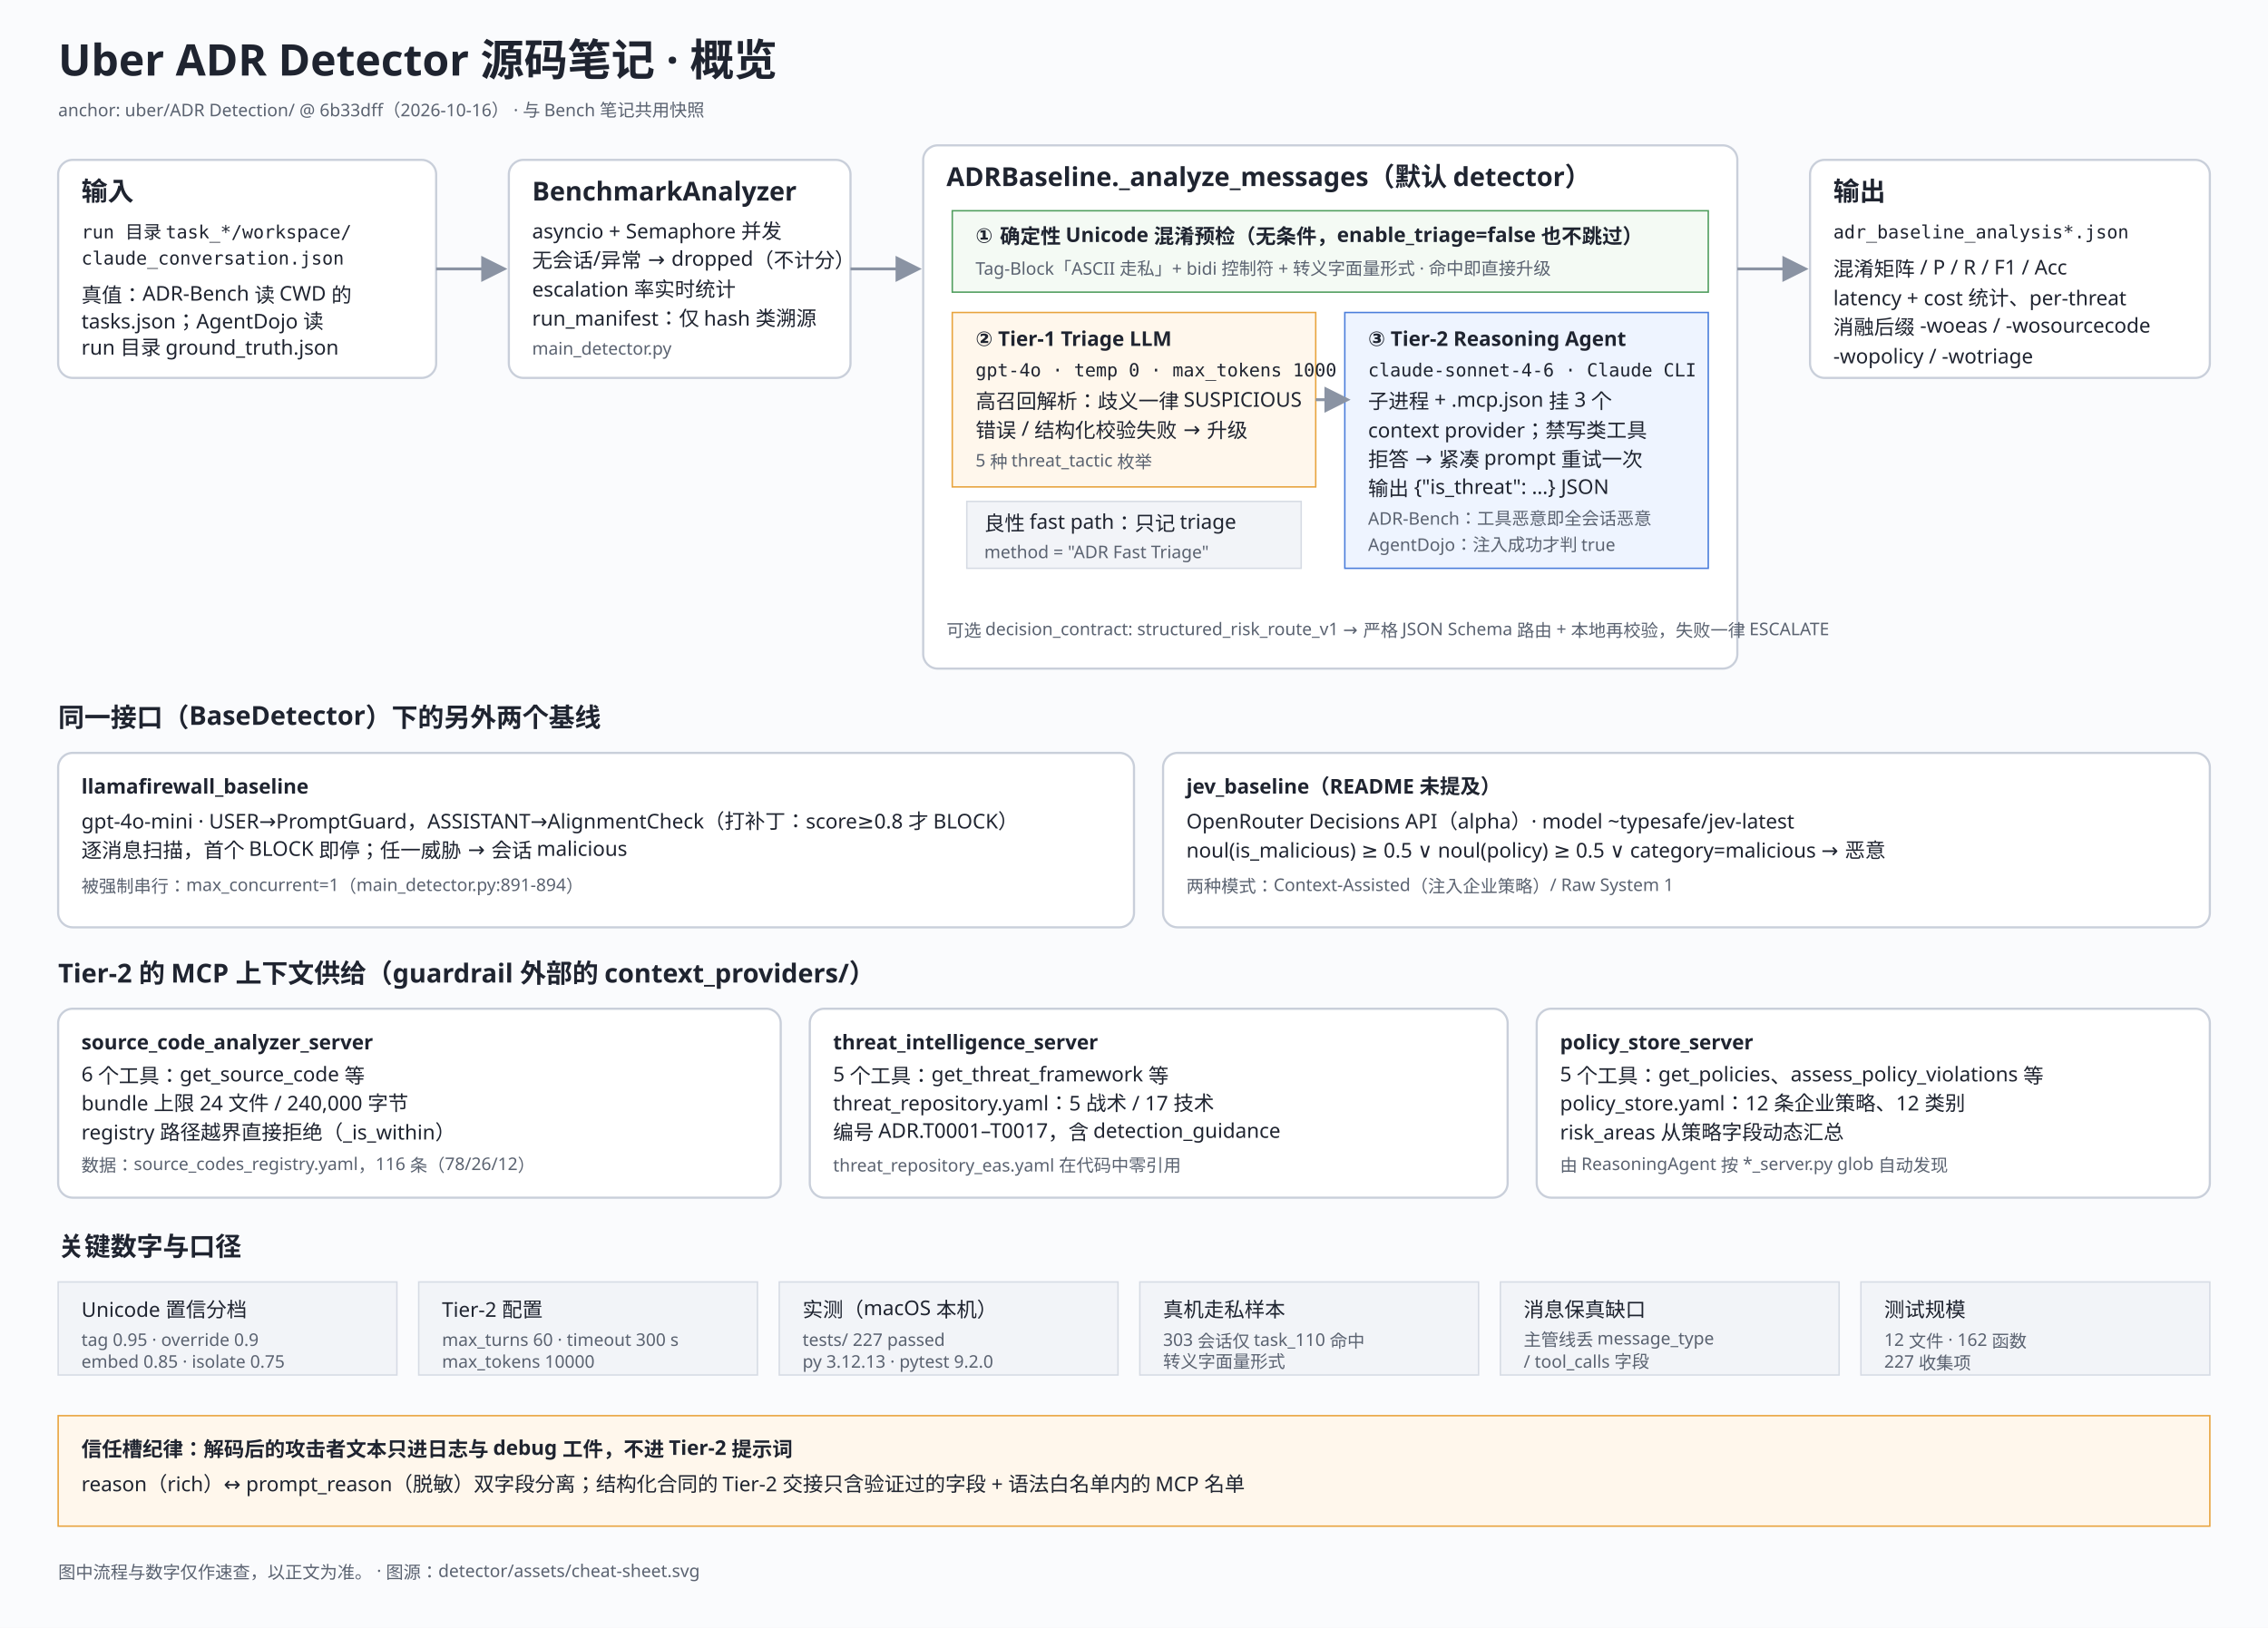
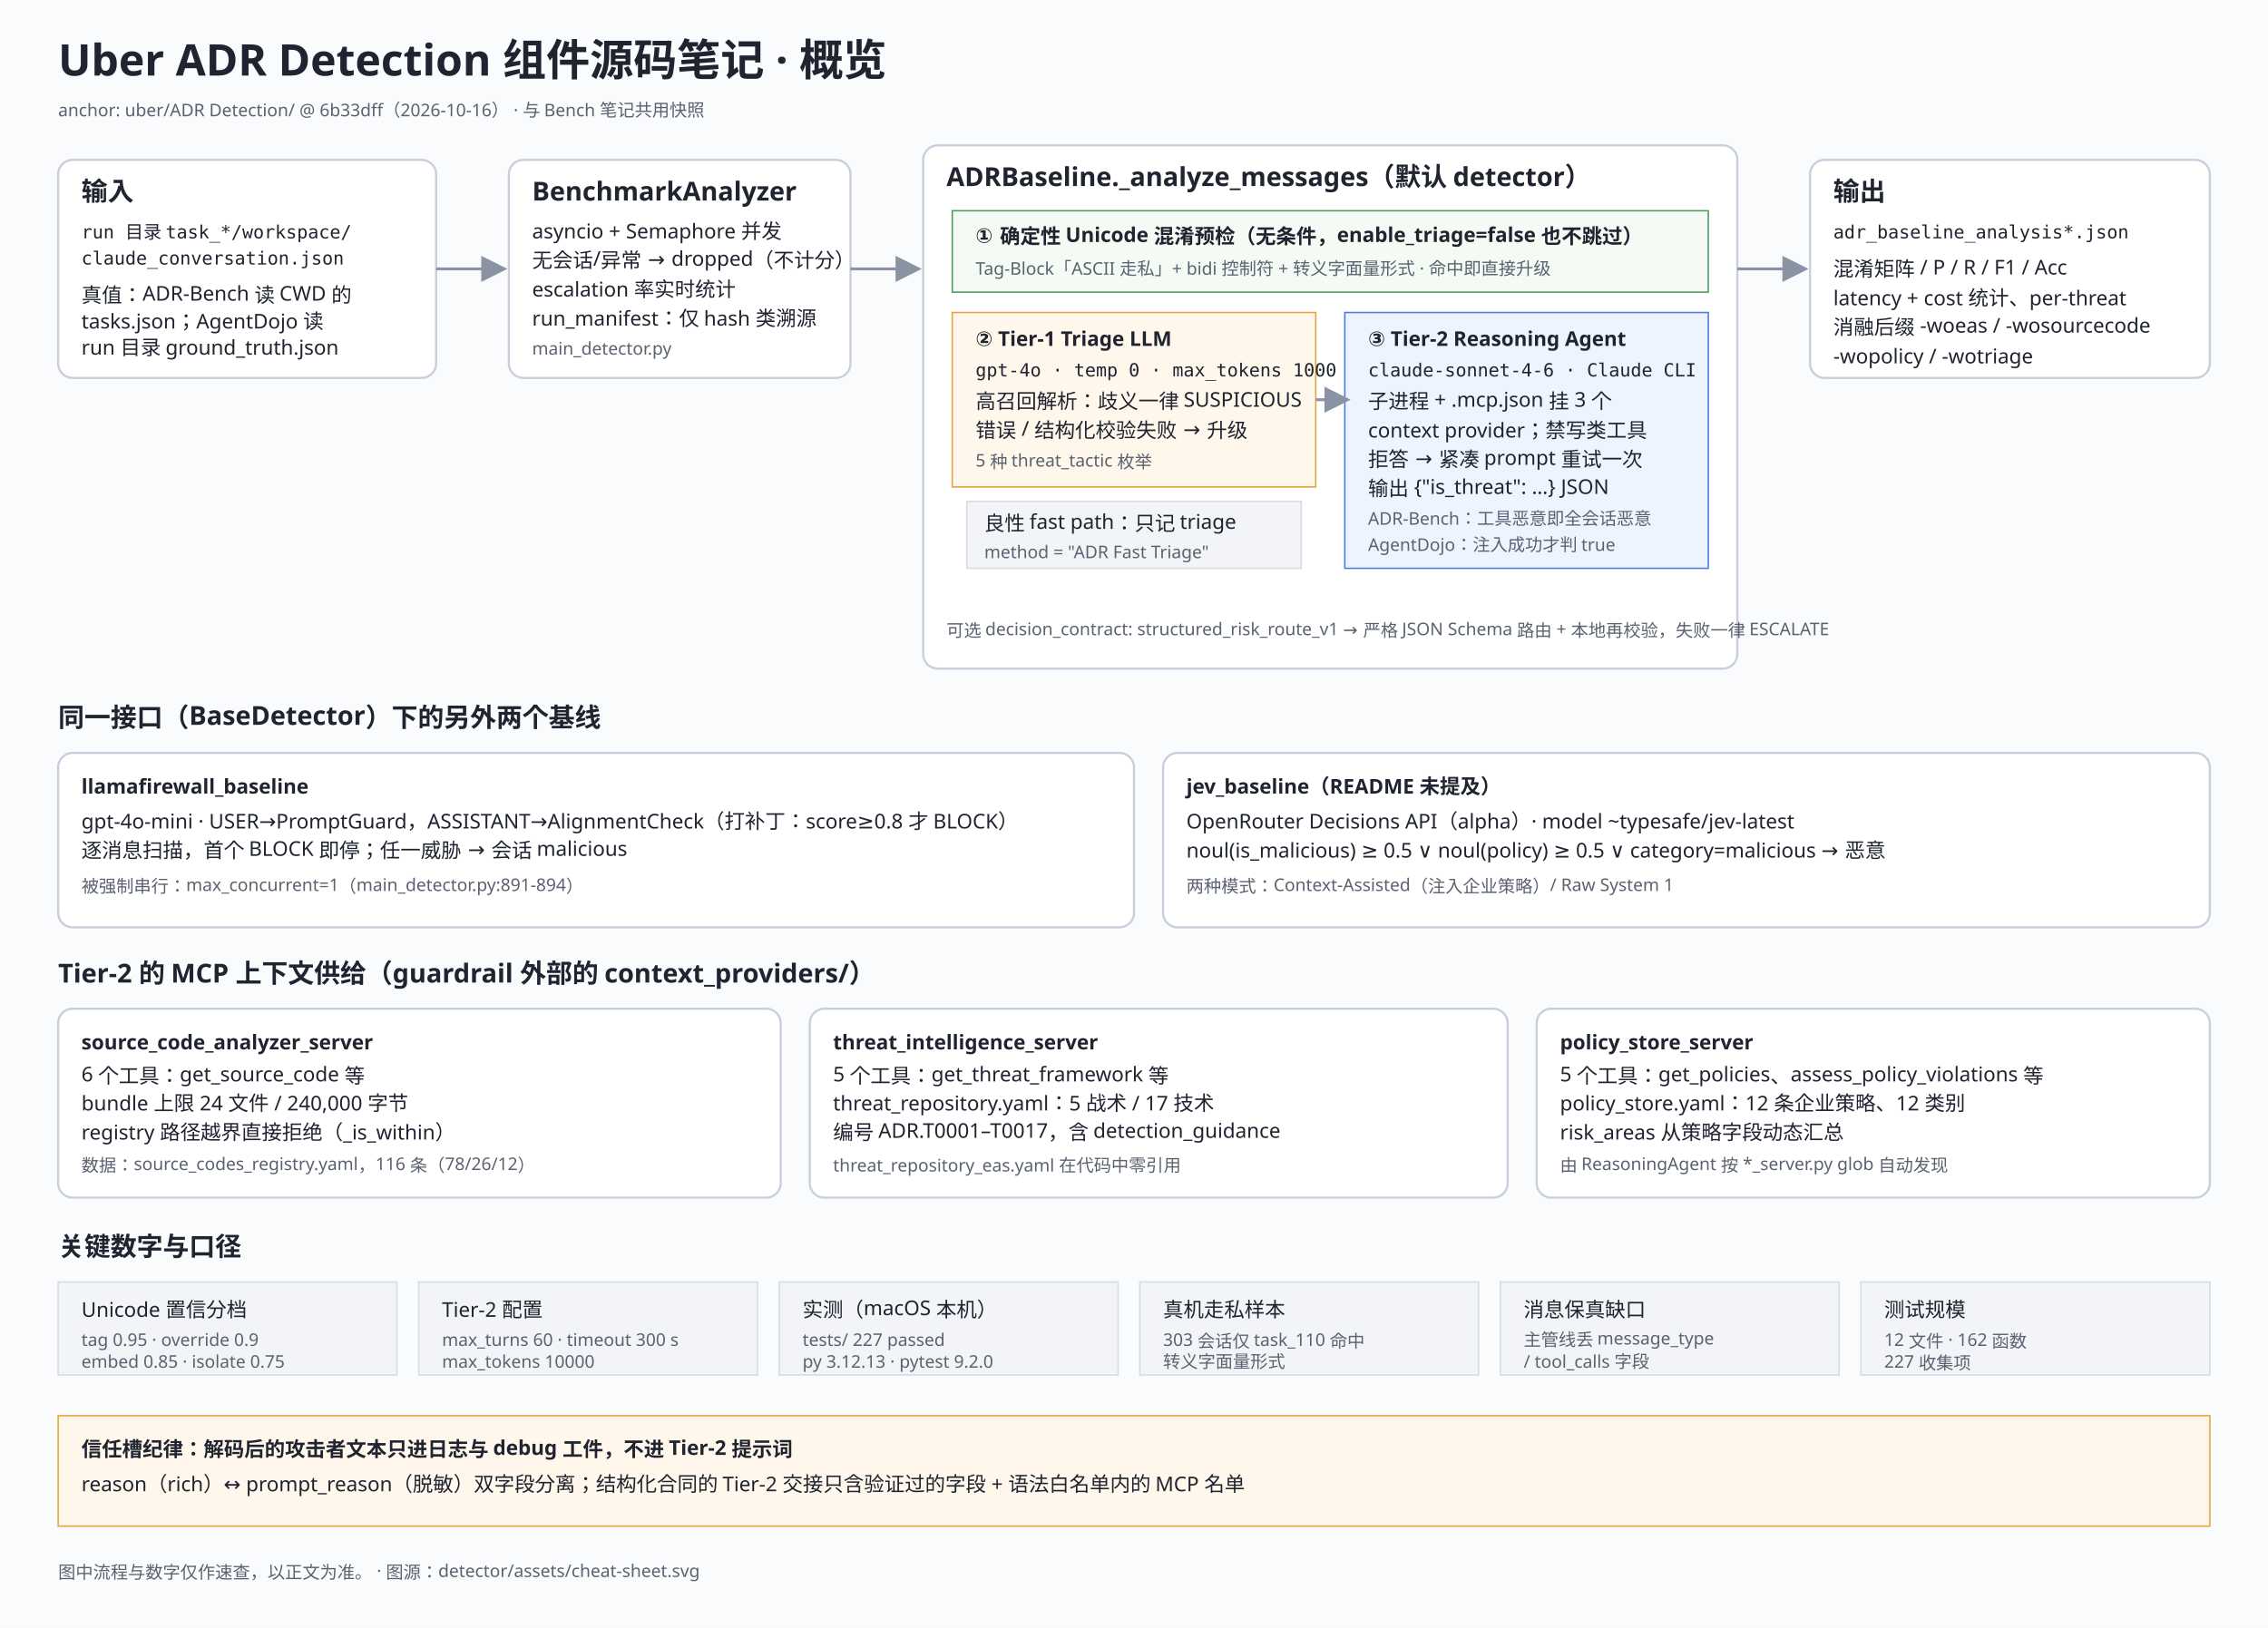
<svg xmlns="http://www.w3.org/2000/svg" width="1560" height="1120" viewBox="0 0 1560 1120">
  <defs>
    <style>
      text { font-family: 'PingFang SC', 'Hiragino Sans GB', 'Microsoft YaHei', sans-serif; fill: #1f2430; }
      .h1 { font-size: 30px; font-weight: 700; }
      .h2 { font-size: 18px; font-weight: 700; }
      .t  { font-size: 14px; }
      .s  { font-size: 12px; fill: #5a6270; }
      .mono { font-family: 'SF Mono', Menlo, monospace; font-size: 12.5px; }
      .box { fill: #ffffff; stroke: #c9cfda; stroke-width: 1.5; rx: 10; }
      .stage1 { fill: #fff7ec; stroke: #e8a33d; }
      .stage2 { fill: #eef4ff; stroke: #4a7ddb; }
      .detbox { fill: #f4faf4; stroke: #4f9d5d; }
      .arrow { stroke: #8a93a3; stroke-width: 2; fill: none; marker-end: url(#ah); }
      .chip { fill: #f2f4f8; stroke: #d6dbe4; }
    </style>
    <marker id="ah" markerWidth="9" markerHeight="9" refX="7" refY="4.5" orient="auto">
      <path d="M0,0 L9,4.5 L0,9 z" fill="#8a93a3" />
    </marker>
  </defs>
  <rect width="1560" height="1120" fill="#fafbfd" />
-   <text x="40" y="52" class="h1">Uber ADR Detector 源码笔记 · 概览</text>
+   <text x="40" y="52" class="h1">Uber ADR Detection 组件源码笔记 · 概览</text>
  <text x="40" y="80" class="s">anchor: uber/ADR Detection/ @ 6b33dff（2026-10-16） · 与 Bench 笔记共用快照</text>
  <g>
    <rect class="box" x="40" y="110" width="260" height="150" />
    <text x="56" y="138" class="h2">输入</text>
    <text x="56" y="164" class="mono">run 目录 task_*/workspace/</text>
    <text x="56" y="182" class="mono">claude_conversation.json</text>
    <text x="56" y="208" class="t">真值：ADR-Bench 读 CWD 的</text>
    <text x="56" y="226" class="t">tasks.json；AgentDojo 读</text>
    <text x="56" y="244" class="t">run 目录 ground_truth.json</text>
    <path class="arrow" d="M300,185 L345,185" />
    <rect class="box" x="350" y="110" width="235" height="150" />
    <text x="366" y="138" class="h2">BenchmarkAnalyzer</text>
    <text x="366" y="164" class="t">asyncio + Semaphore 并发</text>
    <text x="366" y="184" class="t">无会话/异常 → dropped（不计分）</text>
    <text x="366" y="204" class="t">escalation 率实时统计</text>
    <text x="366" y="224" class="t">run_manifest：仅 hash 类溯源</text>
    <text x="366" y="244" class="s">main_detector.py</text>
    <path class="arrow" d="M585,185 L630,185" />
    <rect class="box" x="635" y="100" width="560" height="360" />
    <text x="651" y="128" class="h2">ADRBaseline._analyze_messages（默认 detector）</text>
    <rect class="detbox" x="655" y="145" width="520" height="56" />
    <text x="671" y="167" class="t" font-weight="700">① 确定性 Unicode 混淆预检（无条件，enable_triage=false 也不跳过）</text>
    <text x="671" y="189" class="s">Tag-Block「ASCII 走私」+ bidi 控制符 + 转义字面量形式 · 命中即直接升级</text>
    <rect class="stage1" x="655" y="215" width="250" height="120" />
    <text x="671" y="238" class="t" font-weight="700">② Tier-1 Triage LLM</text>
    <text x="671" y="259" class="mono">gpt-4o · temp 0 · max_tokens 1000</text>
    <text x="671" y="281" class="t">高召回解析：歧义一律 SUSPICIOUS</text>
    <text x="671" y="301" class="t">错误 / 结构化校验失败 → 升级</text>
    <text x="671" y="321" class="s">5 种 threat_tactic 枚举</text>
    <rect class="chip" x="665" y="345" width="230" height="46" />
    <text x="677" y="365" class="t">良性 fast path：只记 triage</text>
    <text x="677" y="384" class="s">method = "ADR Fast Triage"</text>
    <rect class="stage2" x="925" y="215" width="250" height="176" />
    <text x="941" y="238" class="t" font-weight="700">③ Tier-2 Reasoning Agent</text>
    <text x="941" y="259" class="mono">claude-sonnet-4-6 · Claude CLI</text>
    <text x="941" y="281" class="t">子进程 + .mcp.json 挂 3 个</text>
    <text x="941" y="301" class="t">context provider；禁写类工具</text>
    <text x="941" y="321" class="t">拒答 → 紧凑 prompt 重试一次</text>
    <text x="941" y="341" class="t">输出 {"is_threat": …} JSON</text>
    <text x="941" y="361" class="s">ADR-Bench：工具恶意即全会话恶意</text>
    <text x="941" y="379" class="s">AgentDojo：注入成功才判 true</text>
    <path class="arrow" d="M905,275 L925,275" />
    <text x="651" y="438" class="s">可选 decision_contract: structured_risk_route_v1 → 严格 JSON Schema 路由 + 本地再校验，失败一律 ESCALATE</text>
  </g>
  <path class="arrow" d="M1195,185 L1240,185" />
  <rect class="box" x="1245" y="110" width="275" height="150" />
  <text x="1261" y="138" class="h2">输出</text>
  <text x="1261" y="164" class="mono">adr_baseline_analysis*.json</text>
  <text x="1261" y="190" class="t">混淆矩阵 / P / R / F1 / Acc</text>
  <text x="1261" y="210" class="t">latency + cost 统计、per-threat</text>
  <text x="1261" y="230" class="t">消融后缀 -woeas / -wosourcecode</text>
  <text x="1261" y="250" class="t">-wopolicy / -wotriage</text>
  <text x="40" y="500" class="h2">同一接口（BaseDetector）下的另外两个基线</text>
  <rect class="box" x="40" y="518" width="740" height="120" />
  <text x="56" y="546" class="t" font-weight="700">llamafirewall_baseline</text>
  <text x="56" y="570" class="t">gpt-4o-mini · USER→PromptGuard，ASSISTANT→AlignmentCheck（打补丁：score≥0.8 才 BLOCK）</text>
  <text x="56" y="590" class="t">逐消息扫描，首个 BLOCK 即停；任一威胁 → 会话 malicious</text>
  <text x="56" y="614" class="s">被强制串行：max_concurrent=1（main_detector.py:891-894）</text>
  <rect class="box" x="800" y="518" width="720" height="120" />
  <text x="816" y="546" class="t" font-weight="700">jev_baseline（README 未提及）</text>
  <text x="816" y="570" class="t">OpenRouter Decisions API（alpha）· model ~typesafe/jev-latest</text>
  <text x="816" y="590" class="t">noul(is_malicious) ≥ 0.5 ∨ noul(policy) ≥ 0.5 ∨ category=malicious → 恶意</text>
  <text x="816" y="614" class="s">两种模式：Context-Assisted（注入企业策略）/ Raw System 1</text>
  <text x="40" y="676" class="h2">Tier-2 的 MCP 上下文供给（guardrail 外部的 context_providers/）</text>
  <rect class="box" x="40" y="694" width="497" height="130" />
  <text x="56" y="722" class="t" font-weight="700">source_code_analyzer_server</text>
  <text x="56" y="744" class="t">6 个工具：get_source_code 等</text>
  <text x="56" y="764" class="t">bundle 上限 24 文件 / 240,000 字节</text>
  <text x="56" y="784" class="t">registry 路径越界直接拒绝（_is_within）</text>
  <text x="56" y="806" class="s">数据：source_codes_registry.yaml，116 条（78/26/12）</text>
  <rect class="box" x="557" y="694" width="480" height="130" />
  <text x="573" y="722" class="t" font-weight="700">threat_intelligence_server</text>
  <text x="573" y="744" class="t">5 个工具：get_threat_framework 等</text>
  <text x="573" y="764" class="t">threat_repository.yaml：5 战术 / 17 技术</text>
  <text x="573" y="784" class="t">编号 ADR.T0001–T0017，含 detection_guidance</text>
  <text x="573" y="806" class="s">threat_repository_eas.yaml 在代码中零引用</text>
  <rect class="box" x="1057" y="694" width="463" height="130" />
  <text x="1073" y="722" class="t" font-weight="700">policy_store_server</text>
  <text x="1073" y="744" class="t">5 个工具：get_policies、assess_policy_violations 等</text>
  <text x="1073" y="764" class="t">policy_store.yaml：12 条企业策略、12 类别</text>
  <text x="1073" y="784" class="t">risk_areas 从策略字段动态汇总</text>
  <text x="1073" y="806" class="s">由 ReasoningAgent 按 *_server.py glob 自动发现</text>
  <text x="40" y="864" class="h2">关键数字与口径</text>
  <g>
    <rect class="chip" x="40" y="882" width="233" height="64" />
    <text x="56" y="906" class="t">Unicode 置信分档</text>
    <text x="56" y="926" class="s">tag 0.95 · override 0.9</text>
    <text x="56" y="941" class="s">embed 0.85 · isolate 0.75</text>
    <rect class="chip" x="288" y="882" width="233" height="64" />
    <text x="304" y="906" class="t">Tier-2 配置</text>
    <text x="304" y="926" class="s">max_turns 60 · timeout 300 s</text>
    <text x="304" y="941" class="s">max_tokens 10000</text>
    <rect class="chip" x="536" y="882" width="233" height="64" />
    <text x="552" y="906" class="t">实测（macOS 本机）</text>
    <text x="552" y="926" class="s">tests/ 227 passed</text>
    <text x="552" y="941" class="s">py 3.12.13 · pytest 9.2.0</text>
    <rect class="chip" x="784" y="882" width="233" height="64" />
    <text x="800" y="906" class="t">真机走私样本</text>
    <text x="800" y="926" class="s">303 会话仅 task_110 命中</text>
    <text x="800" y="941" class="s">转义字面量形式</text>
    <rect class="chip" x="1032" y="882" width="233" height="64" />
    <text x="1048" y="906" class="t">消息保真缺口</text>
    <text x="1048" y="926" class="s">主管线丢 message_type</text>
    <text x="1048" y="941" class="s">/ tool_calls 字段</text>
    <rect class="chip" x="1280" y="882" width="240" height="64" />
    <text x="1296" y="906" class="t">测试规模</text>
    <text x="1296" y="926" class="s">12 文件 · 162 函数</text>
    <text x="1296" y="941" class="s">227 收集项</text>
  </g>
  <rect class="stage1" x="40" y="974" width="1480" height="76" />
  <text x="56" y="1002" class="t" font-weight="700">信任槽纪律：解码后的攻击者文本只进日志与 debug 工件，不进 Tier-2 提示词</text>
  <text x="56" y="1026" class="t">reason（rich）↔ prompt_reason（脱敏）双字段分离；结构化合同的 Tier-2 交接只含验证过的字段 + 语法白名单内的 MCP 名单</text>
  <text x="40" y="1086" class="s">图中流程与数字仅作速查，以正文为准。 · 图源：detector/assets/cheat-sheet.svg</text>
</svg>
